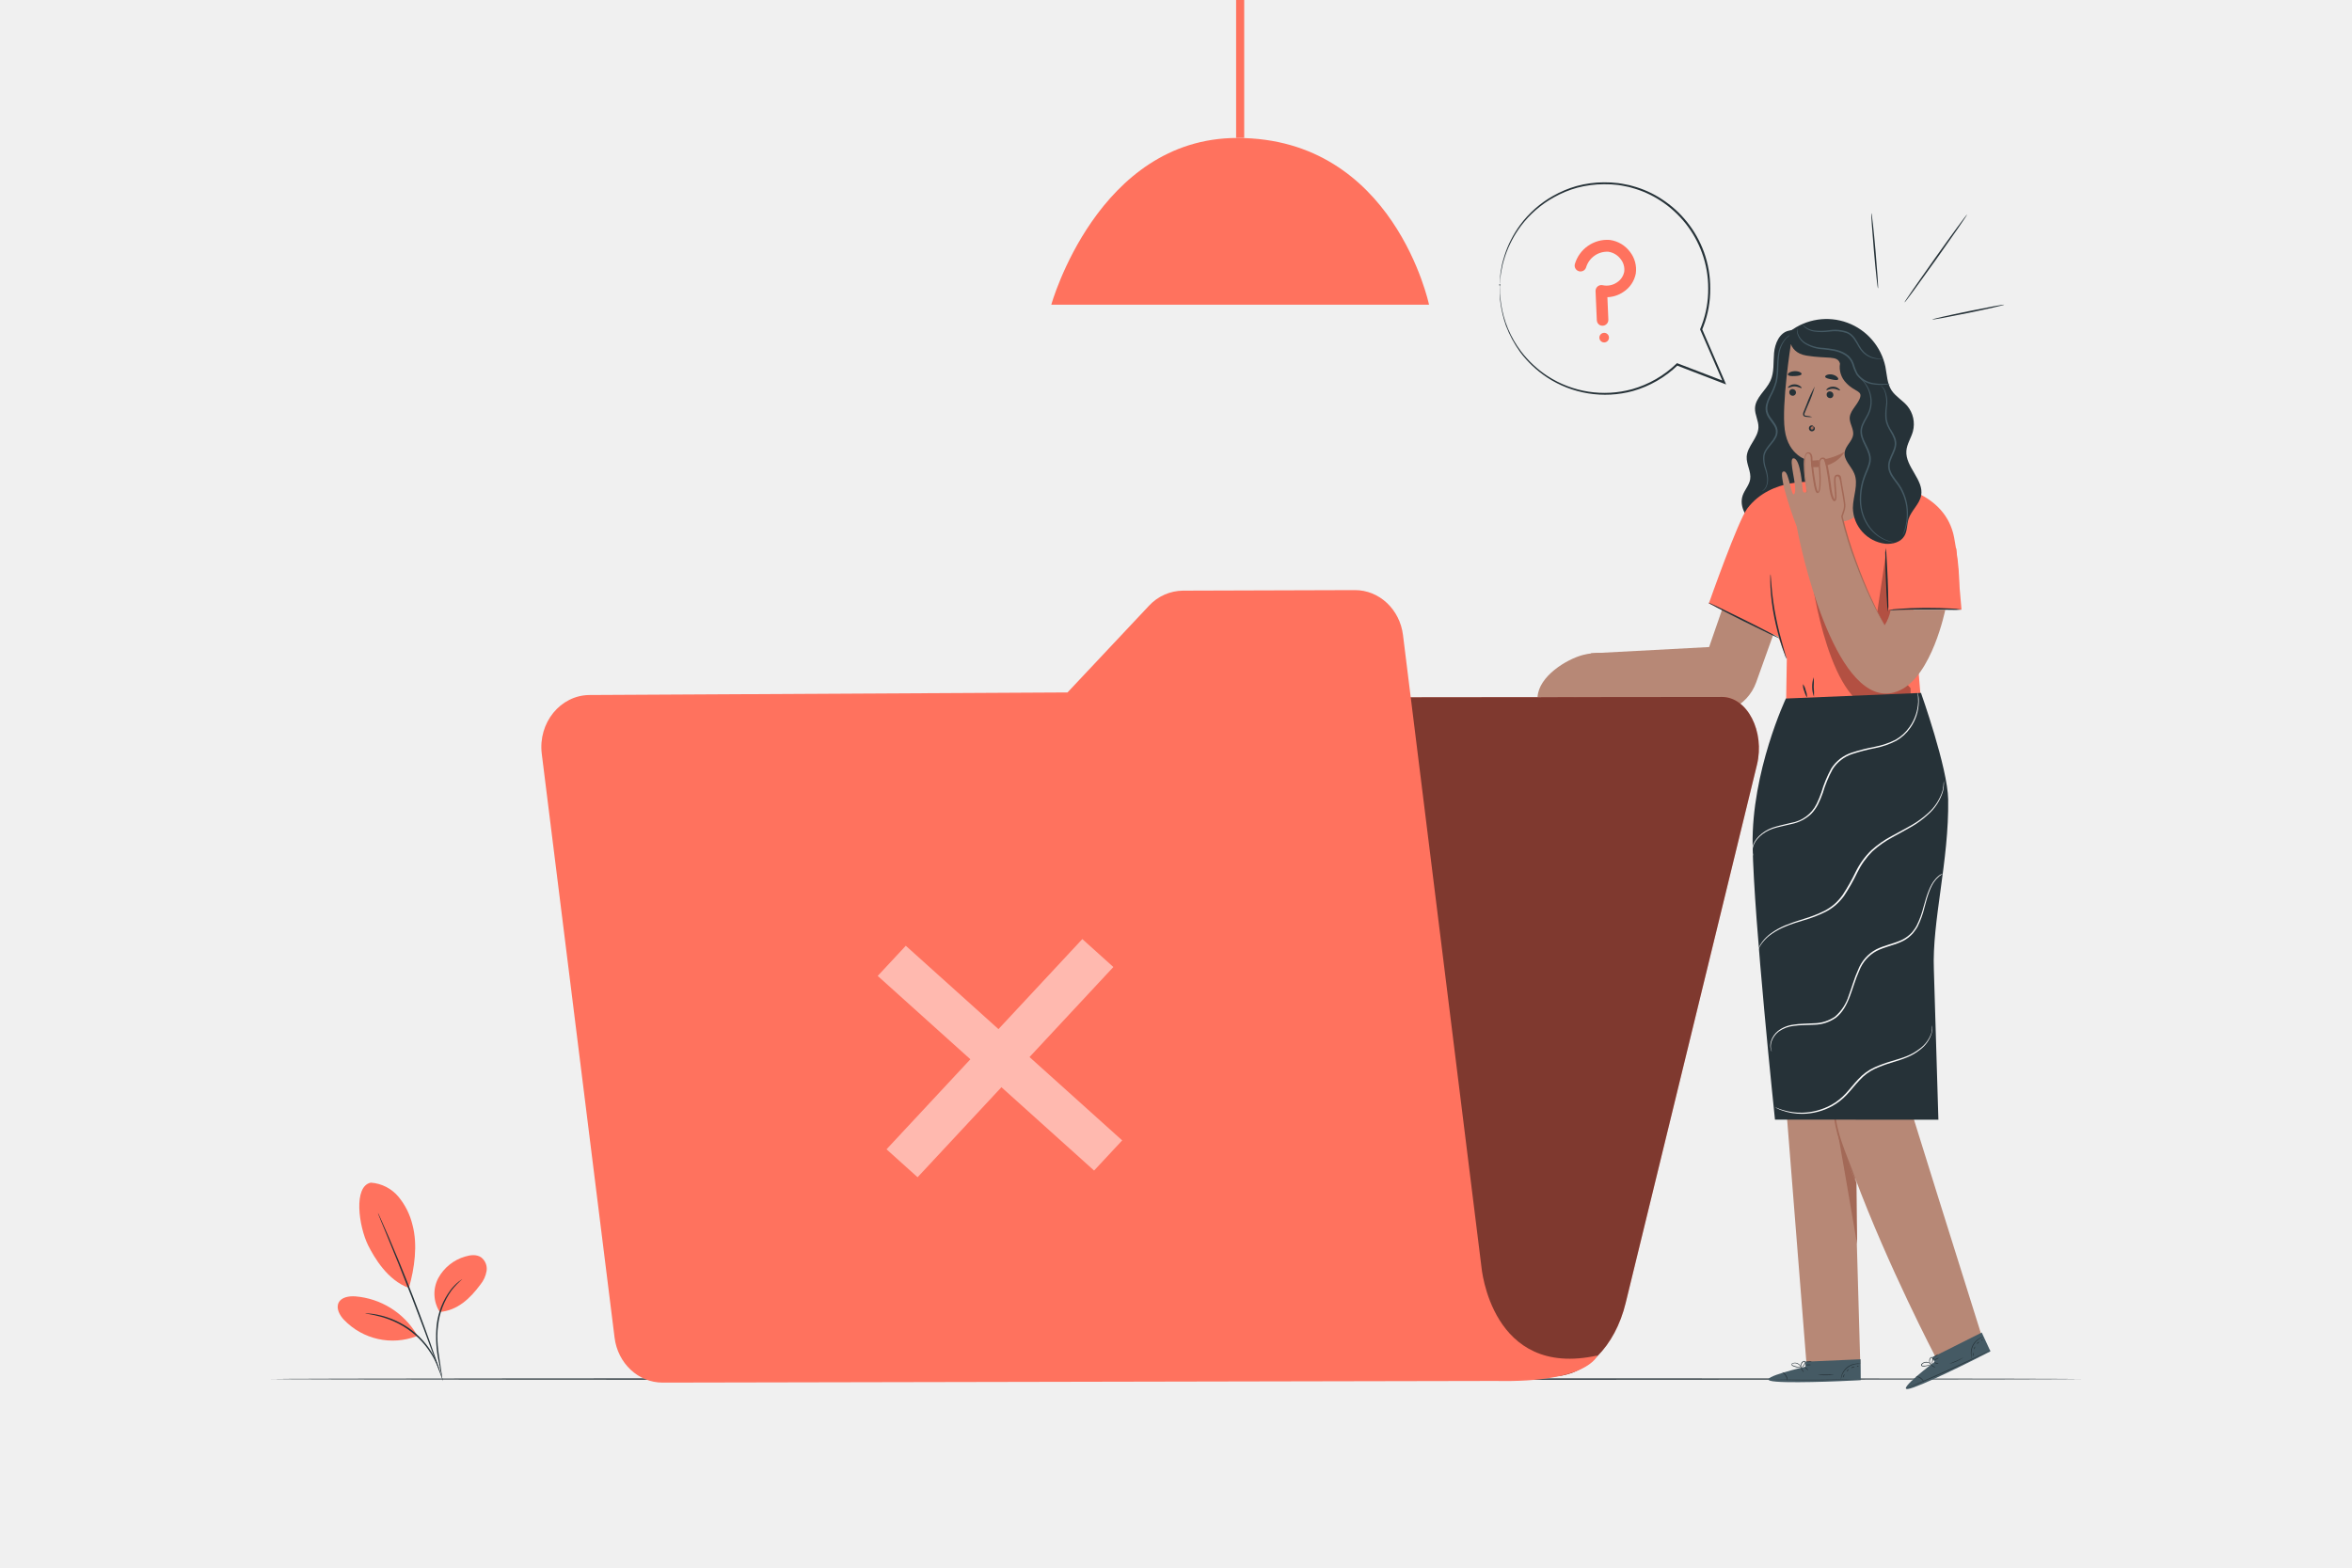
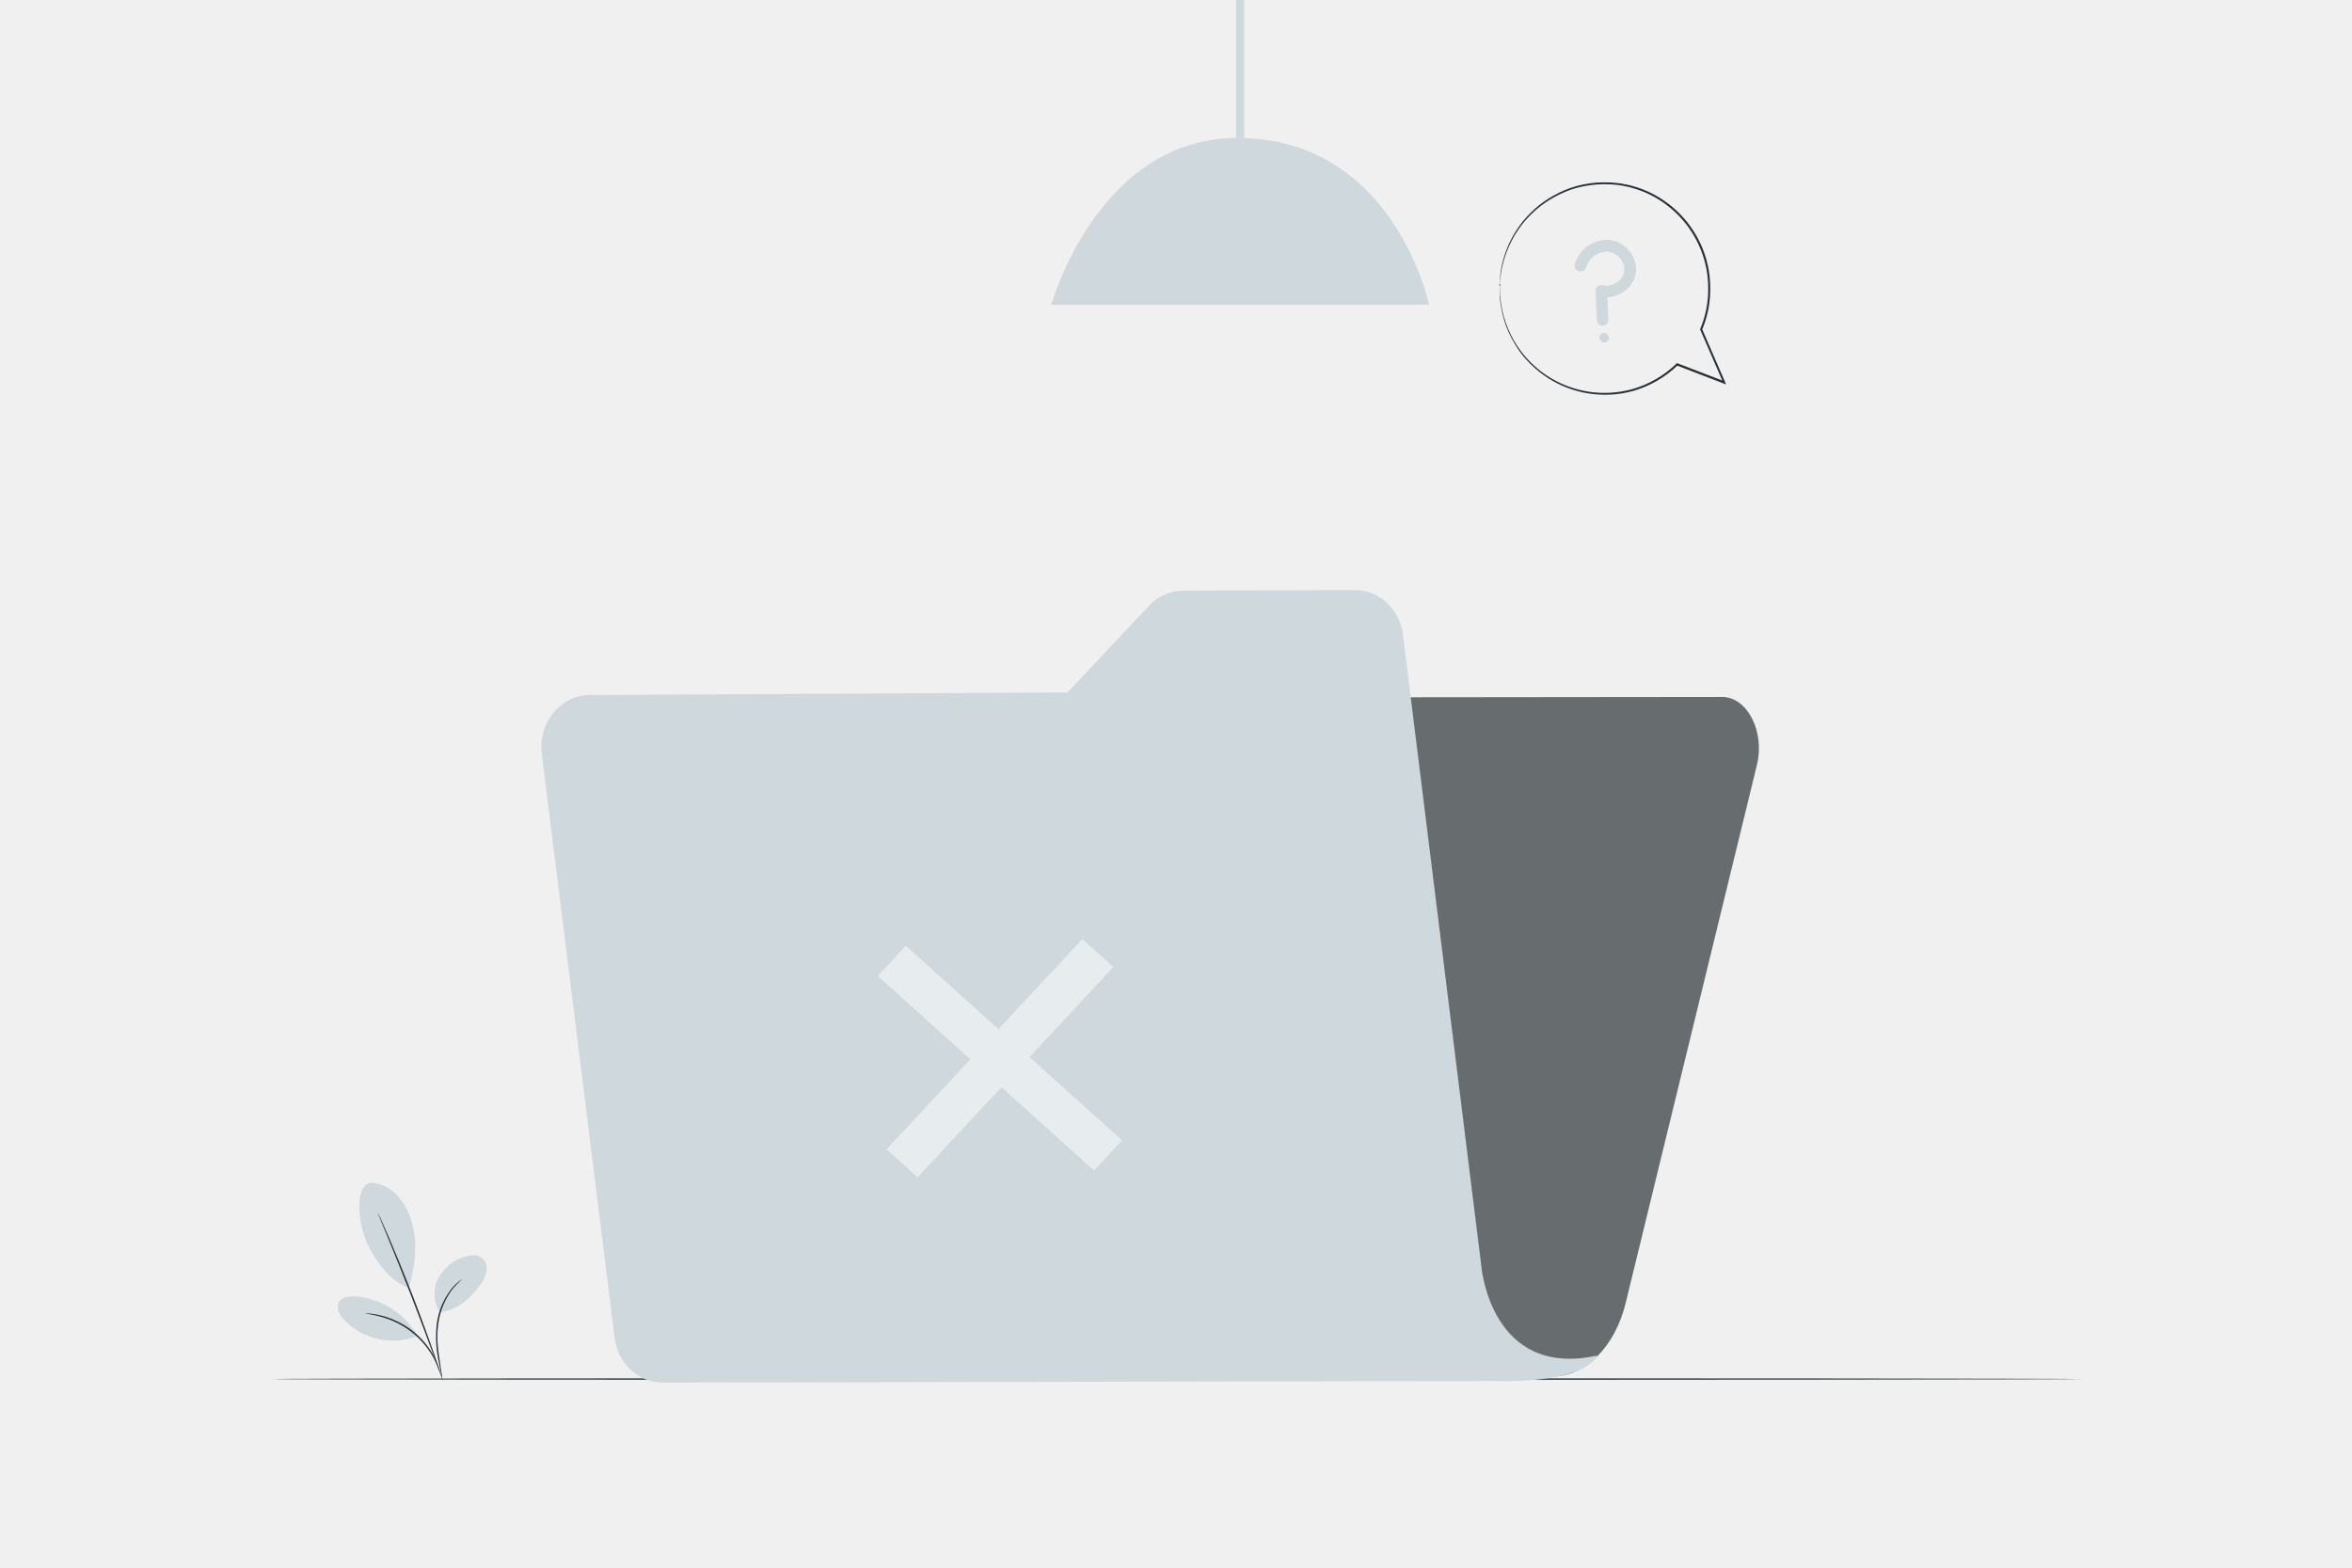
<svg xmlns="http://www.w3.org/2000/svg" viewBox="0 0 750 500">
-   <g id="freepik--Lamp--inject-431">
-     <path d="M335.23,97.19H455.69S444.57,44,394.55,44C350.06,44,335.23,97.19,335.23,97.19Z" style="fill:#FF725E" />
-     <rect x="394.17" width="2.58" height="43.98" style="fill:#FF725E" />
+   <g id="freepik--Lamp--inject-77">
+     <path d="M335.23,97.19H455.69S444.57,44,394.55,44C350.06,44,335.23,97.19,335.23,97.19Z" style="fill:#CFD8DC" />
+     <rect x="394.17" width="2.58" height="43.98" style="fill:#CFD8DC" />
  </g>
-   <g id="freepik--Floor--inject-431">
+   <g id="freepik--Floor--inject-77">
    <path d="M663.67,439.83c0,.14-129.25.26-288.66.26S86.33,440,86.33,439.83s129.23-.26,288.68-.26S663.67,439.68,663.67,439.83Z" style="fill:#263238" />
  </g>
-   <g id="freepik--Plant--inject-431">
-     <path d="M118.29,377.2a12.62,12.62,0,0,1,8.78,4.5,22.15,22.15,0,0,1,4.47,9c1.69,6.32.65,13.79-1.15,20.08-6.84-2.45-11.07-9.75-13-13.59-3-6.06-4.79-18.86.87-20" style="fill:#FF725E" />
-     <path d="M140.24,418.45a10.74,10.74,0,0,1-.5-10.78,14.26,14.26,0,0,1,8.6-6.91c1.67-.52,3.61-.73,5.06.24a4.58,4.58,0,0,1,1.77,4.31,9.27,9.27,0,0,1-2,4.42c-3.33,4.51-7.37,8.26-13,8.72" style="fill:#FF725E" />
+   <g id="freepik--Plant--inject-77">
+     <path d="M118.29,377.2a12.62,12.62,0,0,1,8.78,4.5,22.15,22.15,0,0,1,4.47,9c1.69,6.32.65,13.79-1.15,20.08-6.84-2.45-11.07-9.75-13-13.59-3-6.06-4.79-18.86.87-20" style="fill:#CFD8DC" />
+     <path d="M140.24,418.45a10.74,10.74,0,0,1-.5-10.78,14.26,14.26,0,0,1,8.6-6.91c1.67-.52,3.61-.73,5.06.24a4.58,4.58,0,0,1,1.77,4.31,9.27,9.27,0,0,1-2,4.42c-3.33,4.51-7.37,8.26-13,8.72" style="fill:#CFD8DC" />
    <path d="M141,439.58a6.5,6.5,0,0,1-.31-1.31c-.18-.94-.42-2.15-.71-3.6a37.77,37.77,0,0,1-.74-12.11,23,23,0,0,1,4.49-11.21,15.32,15.32,0,0,1,2.59-2.63,9.16,9.16,0,0,1,.82-.58,1.15,1.15,0,0,1,.3-.18,25.37,25.37,0,0,0-3.45,3.59,23.85,23.85,0,0,0-4.28,11.08c-.64,4.66.15,8.93.61,12,.24,1.53.44,2.77.55,3.63A8.23,8.23,0,0,1,141,439.58Z" style="fill:#263238" />
    <path d="M120.49,386.83a2.34,2.34,0,0,1,.28.51c.18.4.42.9.7,1.53.61,1.33,1.46,3.26,2.49,5.65,2.06,4.79,4.82,11.45,7.7,18.87s5.33,14.19,7,19.12c.86,2.46,1.53,4.46,2,5.85.21.66.37,1.19.5,1.6a2.61,2.61,0,0,1,.15.57,2.46,2.46,0,0,1-.24-.54c-.15-.4-.34-.92-.59-1.57l-2.11-5.8c-1.79-4.89-4.29-11.65-7.16-19.06s-5.59-14.09-7.57-18.91c-1-2.37-1.77-4.3-2.34-5.71-.26-.64-.47-1.15-.63-1.56A3.49,3.49,0,0,1,120.49,386.83Z" style="fill:#263238" />
-     <path d="M132.87,425.6a25.18,25.18,0,0,0-19.52-12.13c-2-.14-4.46.2-5.36,2s.3,4,1.68,5.46a21.49,21.49,0,0,0,23.27,5.2" style="fill:#FF725E" />
+     <path d="M132.87,425.6a25.18,25.18,0,0,0-19.52-12.13c-2-.14-4.46.2-5.36,2s.3,4,1.68,5.46a21.49,21.49,0,0,0,23.27,5.2" style="fill:#CFD8DC" />
    <path d="M116.43,418.89a7.15,7.15,0,0,1,1.27.05,12.09,12.09,0,0,1,1.47.17c.57.11,1.24.17,1.94.37a19.41,19.41,0,0,1,2.31.64,22.91,22.91,0,0,1,2.57,1,27.8,27.8,0,0,1,5.42,3.21,27.31,27.31,0,0,1,4.48,4.44,22.49,22.49,0,0,1,1.57,2.25,21.93,21.93,0,0,1,1.18,2.09,17.4,17.4,0,0,1,.8,1.8,11.34,11.34,0,0,1,.51,1.4,6.82,6.82,0,0,1,.33,1.23c-.11,0-.59-1.72-1.94-4.28a22,22,0,0,0-1.21-2,25.32,25.32,0,0,0-1.58-2.19,26.65,26.65,0,0,0-9.74-7.52c-.87-.38-1.7-.74-2.51-1a21.87,21.87,0,0,0-2.27-.69C118.23,419.09,116.42,419,116.43,418.89Z" style="fill:#263238" />
  </g>
-   <g id="freepik--Character--inject-431">
-     <path d="M570.36,105.48c-2.94.67-4.37,4.06-4.65,7.06s.1,6.18-1.16,8.92c-1.42,3.08-4.81,5.36-4.92,8.75-.07,2.07,1.16,4,1.1,6.09-.1,3.4-3.56,6-3.75,9.36-.13,2.45,1.5,4.79,1.11,7.21-.3,1.88-1.77,3.36-2.39,5.16-1.23,3.6,1.24,7.55,4.45,9.57a14.59,14.59,0,0,0,21.25-6.78c1.78-4.32,1.39-9.19,1-13.84q-1.8-21.76-2.68-43.58" style="fill:#263238" />
-     <path d="M561.82,156.66a3.41,3.41,0,0,0,1.35-1.59,5.79,5.79,0,0,0,.34-2.45,13.47,13.47,0,0,0-.73-3.23,9.31,9.31,0,0,1-.52-4.1c.25-1.56,1.37-2.84,2.38-4.1a8.77,8.77,0,0,0,1.35-2.05,3.31,3.31,0,0,0,.16-2.4c-.52-1.63-2.12-2.83-2.85-4.72a5,5,0,0,1-.16-2.92,11.59,11.59,0,0,1,1-2.61,22.41,22.41,0,0,0,2-4.71c.7-3.17.37-6.2.85-8.69a9.62,9.62,0,0,1,2.53-5.32,5.81,5.81,0,0,1,1.32-1,2.07,2.07,0,0,1,.53-.19,7.69,7.69,0,0,0-1.71,1.28,9.78,9.78,0,0,0-2.31,5.25,32.58,32.58,0,0,0-.28,4,24.63,24.63,0,0,1-.46,4.69,22.46,22.46,0,0,1-2,4.82c-.75,1.57-1.44,3.41-.78,5.13s2.25,2.91,2.86,4.75a3.88,3.88,0,0,1-.19,2.75A9.46,9.46,0,0,1,565,141.5c-1,1.26-2.09,2.46-2.33,3.86a9,9,0,0,0,.46,3.93,13.62,13.62,0,0,1,.66,3.32,5.61,5.61,0,0,1-.45,2.54,3.06,3.06,0,0,1-1,1.26A1.58,1.58,0,0,1,561.82,156.66Z" style="fill:#455a64" />
-     <path d="M554,180.37l-9,26-37.64,2-6.28,14,39.3,4A14.85,14.85,0,0,0,560,217.64l10.49-29.28Z" style="fill:#b78876" />
-     <path d="M631.81,425.7s-27.58-87.62-28.17-90.46c-.53-2.58,10-65.63,11.34-82l-37.27,1.39V255l-15.84.88L576.05,435H593.2l-1.7-59.45c10.58,28.39,25.74,57.33,25.74,57.33Z" style="fill:#b78876" />
-     <path d="M592.2,396.88c0-.54-.21-19.92-.21-19.92-.21,1.16-6.57-16.82-6.42-17.91C585.65,358.48,592.2,396.88,592.2,396.88Z" style="fill:#a36957" />
-     <path d="M584.85,350.53a3.88,3.88,0,0,0-.11,1.09,27.15,27.15,0,0,0,0,3c0,.63.09,1.31.17,2.05s.19,1.52.36,2.33a41.36,41.36,0,0,0,1.41,5.22c1.24,3.63,2.62,6.8,3.59,9.1.46,1,.86,1.95,1.2,2.71a4.32,4.32,0,0,0,.5,1,3.79,3.79,0,0,0-.3-1c-.23-.66-.58-1.61-1-2.78-.88-2.34-2.2-5.54-3.43-9.13a43.34,43.34,0,0,1-1.43-5.14c-.18-.8-.3-1.57-.41-2.29s-.19-1.4-.24-2c-.12-1.24-.17-2.24-.2-2.94A4.52,4.52,0,0,0,584.85,350.53Z" style="fill:#a36957" />
-     <path d="M575.73,435.91V434.3l17.57-.77.05,6.65-1.08.07c-4.83.28-24.55,1.1-27.77.13C560.89,439.3,575.73,435.91,575.73,435.91Z" style="fill:#455a64" />
-     <path d="M593.58,439.78a2.29,2.29,0,0,1-.3,0l-.86.06-3.18.14c-2.68.11-6.39.21-10.48.23s-7.81-.05-10.5-.13l-3.17-.13-.87,0-.3,0a1.85,1.85,0,0,1,.3,0h.87l3.18.06c2.68,0,6.39.08,10.48.06s7.81-.09,10.49-.16l3.18-.08h1.16Z" style="fill:#263238" />
-     <path d="M570,440.34a7.67,7.67,0,0,0-.6-1.51,7.21,7.21,0,0,0-1.09-1.21,2.32,2.32,0,0,1,1.27,1.1A2.39,2.39,0,0,1,570,440.34Z" style="fill:#263238" />
-     <path d="M575.18,437.71s-.29-.27-.55-.67-.42-.75-.37-.78.29.26.55.66S575.23,437.68,575.18,437.71Z" style="fill:#263238" />
-     <path d="M576.6,437c0,.05-.32-.14-.62-.41s-.52-.52-.48-.56.32.14.62.41S576.64,436.91,576.6,437Z" style="fill:#263238" />
-     <path d="M577.49,435.3a2.11,2.11,0,0,1-.92.12,2,2,0,0,1-.91-.09,2.08,2.08,0,0,1,.91-.12A2,2,0,0,1,577.49,435.3Z" style="fill:#263238" />
-     <path d="M577.79,434.14a1.86,1.86,0,0,1-1,.3,1.89,1.89,0,0,1-1-.14,5.77,5.77,0,0,1,1-.08A5.19,5.19,0,0,1,577.79,434.14Z" style="fill:#263238" />
-     <path d="M574.59,436.18a3.07,3.07,0,0,1-1.13,0,6.46,6.46,0,0,1-1.19-.26,3.23,3.23,0,0,1-.69-.28.63.63,0,0,1-.28-.35.44.44,0,0,1,.17-.45,2.08,2.08,0,0,1,2.92,1.35.76.76,0,0,1,0,.3,3.22,3.22,0,0,0-.52-1,2.06,2.06,0,0,0-1-.62,1.78,1.78,0,0,0-1.34.1c-.17.13-.1.34.09.46a3.61,3.61,0,0,0,.64.27,8.41,8.41,0,0,0,1.15.29C574.16,436.15,574.59,436.15,574.59,436.18Z" style="fill:#263238" />
-     <path d="M574.3,436.24a1.06,1.06,0,0,1-.14-.78,1.86,1.86,0,0,1,.31-.82,1.14,1.14,0,0,1,.93-.58.46.46,0,0,1,.35.52,1.19,1.19,0,0,1-.19.5,4.13,4.13,0,0,1-.53.69,1.64,1.64,0,0,1-.64.45s.22-.2.53-.56a3.88,3.88,0,0,0,.47-.67c.15-.24.26-.67,0-.72s-.56.26-.73.48a1.83,1.83,0,0,0-.32.73A3.52,3.52,0,0,0,574.3,436.24Z" style="fill:#263238" />
-     <path d="M593.21,435s-.5,0-1.29.05a5.54,5.54,0,0,0-4.57,3.67c-.26.75-.28,1.26-.32,1.25s0-.13,0-.35a4.48,4.48,0,0,1,.18-.95,5.47,5.47,0,0,1,1.76-2.61,5.39,5.39,0,0,1,2.93-1.15,4.19,4.19,0,0,1,1,0A1.26,1.26,0,0,1,593.21,435Z" style="fill:#263238" />
-     <path d="M584.8,438.38a9.81,9.81,0,0,1-2.56.25,9.43,9.43,0,0,1-2.55-.22c0-.06,1.14,0,2.55,0S584.79,438.32,584.8,438.38Z" style="fill:#263238" />
-     <path d="M588.22,438.35s-.09.24-.21.5-.18.5-.24.49-.09-.27.05-.58S588.18,438.3,588.22,438.35Z" style="fill:#263238" />
-     <path d="M589.51,436.74s-.07.22-.25.4-.36.3-.41.26.07-.22.25-.41S589.46,436.69,589.51,436.74Z" style="fill:#263238" />
-     <path d="M591.35,436c0,.06-.24.06-.5.15s-.44.23-.49.19.1-.28.42-.39S591.37,435.94,591.35,436Z" style="fill:#263238" />
-     <path d="M592.66,435.64c0,.06-.07.15-.22.2s-.28.06-.3,0,.08-.15.22-.2S592.64,435.59,592.66,435.64Z" style="fill:#263238" />
-     <path d="M616.89,434.36l-.66-1.47L631.94,425l2.77,6-1,.51c-4.29,2.23-21.94,11.05-25.28,11.49C604.74,443.53,616.89,434.36,616.89,434.36Z" style="fill:#455a64" />
-     <path d="M634.77,430.57l-.26.16-.77.4-2.84,1.44c-2.4,1.19-5.74,2.8-9.47,4.5s-7.15,3.15-9.63,4.18l-2.95,1.19-.8.31a1.14,1.14,0,0,1-.29.09l.27-.13.79-.35,2.92-1.25c2.47-1.06,5.87-2.54,9.6-4.24s7.08-3.28,9.5-4.44l2.86-1.37.79-.37Z" style="fill:#263238" />
-     <path d="M613.52,440.74a7.38,7.38,0,0,0-1.17-1.14,6.94,6.94,0,0,0-1.49-.66,2.81,2.81,0,0,1,2.66,1.8Z" style="fill:#263238" />
-     <path d="M617.13,436.22s-.38-.12-.78-.38-.69-.51-.66-.56.38.12.78.38S617.16,436.17,617.13,436.22Z" style="fill:#263238" />
-     <path d="M618.11,435c0,.05-.34,0-.73-.12s-.68-.27-.67-.33a1.49,1.49,0,0,1,.74.12C617.83,434.76,618.13,434.9,618.11,435Z" style="fill:#263238" />
-     <path d="M618.25,433.08c0,.06-.33.27-.79.49a2.11,2.11,0,0,1-.87.29c0-.06.33-.27.78-.49A2.18,2.18,0,0,1,618.25,433.08Z" style="fill:#263238" />
-     <path d="M618.05,431.9s-.29.4-.81.69a1.74,1.74,0,0,1-1,.3,5.28,5.28,0,0,1,.91-.49C617.64,432.13,618,431.85,618.05,431.9Z" style="fill:#263238" />
-     <path d="M616,435.08a3.24,3.24,0,0,1-1,.46,7.85,7.85,0,0,1-1.2.25,3,3,0,0,1-.74,0,.59.59,0,0,1-.4-.2.44.44,0,0,1,0-.48,2.06,2.06,0,0,1,2.57-.5,2,2,0,0,1,.64.53c.12.16.17.26.16.27a3,3,0,0,0-.87-.67,2,2,0,0,0-1.13-.17,1.75,1.75,0,0,0-1.18.64c-.11.19,0,.35.27.38a4,4,0,0,0,.69,0,7.9,7.9,0,0,0,1.18-.21C615.56,435.22,616,435.05,616,435.08Z" style="fill:#263238" />
-     <path d="M615.72,435.25a1.11,1.11,0,0,1-.44-.66,1.88,1.88,0,0,1-.06-.87,1.13,1.13,0,0,1,.62-.91c.25-.08.83.43.87.62s-.29.09-.31.25a3.48,3.48,0,0,1-.2.83,1.56,1.56,0,0,1-.4.68s.12-.27.26-.72a5.12,5.12,0,0,0,.15-.81c0-.28,0-.71-.32-.64s-.41.46-.48.74a1.73,1.73,0,0,0,0,.79A4.36,4.36,0,0,0,615.72,435.25Z" style="fill:#263238" />
-     <path d="M632.47,426.36s-.48.17-1.16.58a5.58,5.58,0,0,0-2.09,2.22,5.63,5.63,0,0,0-.57,3c.06.8.25,1.26.21,1.28a1.27,1.27,0,0,1-.15-.32,5.18,5.18,0,0,1-.21-.94,5.29,5.29,0,0,1,2.73-5.36,4.75,4.75,0,0,1,.89-.38A1.23,1.23,0,0,1,632.47,426.36Z" style="fill:#263238" />
-     <path d="M626.18,432.9a14.28,14.28,0,0,1-4.65,2.12c0-.06,1.05-.46,2.33-1S626.15,432.85,626.18,432.9Z" style="fill:#263238" />
-     <path d="M629.29,431.47c.05,0,0,.25,0,.54s0,.53,0,.55-.2-.22-.2-.55S629.24,431.44,629.29,431.47Z" style="fill:#263238" />
-     <path d="M629.8,429.47c.05,0,0,.23-.06.47s-.21.42-.26.4,0-.23.06-.47S629.74,429.45,629.8,429.47Z" style="fill:#263238" />
-     <path d="M631.18,428c0,.06-.2.15-.4.34s-.31.39-.36.37,0-.3.22-.53S631.17,428,631.18,428Z" style="fill:#263238" />
-     <path d="M632.23,427.18s0,.16-.12.27-.23.17-.27.13,0-.16.12-.27S632.19,427.14,632.23,427.18Z" style="fill:#263238" />
-     <path d="M612.56,223.64l-2.92-35.7,15,.27s.69-5.27-1.52-16.81c-1.36-7.08-6.07-11.42-11.36-14v-.1l-.46-.12a42.83,42.83,0,0,0-13.76-3.59l-18.45.21S565,152,557.23,162.09c-3,3.87-12.31,30.36-12.31,30.36l22.15,10.66L565,188.42s.42,10.65,1.78,14c.75,1.88,3,7.72,3,7.72l-.29,17.62Z" style="fill:#FF725E" />
-     <polygon points="602.39 182.76 599.65 194.42 625.48 194.42 623.78 174.86 602.39 182.76" style="fill:#FF725E" />
-     <path d="M625.48,194.42a20.7,20.7,0,0,0-3.42-.34c-2.12-.12-5-.23-8.28-.21s-6.17.16-8.29.32a19.6,19.6,0,0,0-3.41.42,21.66,21.66,0,0,0,3.44,0c2.11-.07,5-.15,8.26-.16s6.15,0,8.27.05A21.65,21.65,0,0,0,625.48,194.42Z" style="fill:#263238" />
-     <path d="M601.27,174.77a15.57,15.57,0,0,0-.08,3c0,1.83.08,4.35.19,7.14s.24,5.32.36,7.14a14.9,14.9,0,0,0,.32,3,15.64,15.64,0,0,0,.08-3c0-1.83-.08-4.36-.19-7.15s-.24-5.31-.36-7.14A14.71,14.71,0,0,0,601.27,174.77Z" style="fill:#263238" />
-     <g style="opacity:0.3">
-       <path d="M577.77,184.87s5.74,42.57,21.88,41.44c0,0,7.27-.08,9.6-4.91v-1.9Z" />
-     </g>
-     <g style="opacity:0.3">
-       <polygon points="601.27 177.28 598.18 198.15 600.18 201.81 603.48 194.65 602.08 194.61 601.27 177.28" />
-     </g>
-     <path d="M569.69,210.16a4,4,0,0,1-.44-1c-.25-.65-.58-1.6-1-2.79a86.11,86.11,0,0,1-2.47-9.45,67,67,0,0,1-1.22-9.69c-.06-1.25-.08-2.26-.06-3a4,4,0,0,1,.07-1.08c.08,0,.14,1.54.35,4a89,89,0,0,0,1.37,9.61c.74,3.72,1.63,7.05,2.31,9.44.32,1.11.59,2.06.81,2.84A4.89,4.89,0,0,1,569.69,210.16Z" style="fill:#263238" />
-     <path d="M576.21,222.39c-.14,0-.54-.87-.89-2a4.8,4.8,0,0,1-.39-2.2,5.22,5.22,0,0,1,.89,2.05A5,5,0,0,1,576.21,222.39Z" style="fill:#263238" />
-     <path d="M578.44,222.23a9.2,9.2,0,0,1-.09-6.24,20.81,20.81,0,0,1,0,3.12A20.56,20.56,0,0,1,578.44,222.23Z" style="fill:#263238" />
-     <path d="M567.52,203.6c-.07.12-5.22-2.32-11.51-5.46s-11.34-5.8-11.28-5.93,5.22,2.32,11.51,5.46S567.58,203.47,567.52,203.6Z" style="fill:#263238" />
-     <path d="M576.6,157.25c.11-5.06.14-10.38.14-10.38s-6.49-1.25-7.62-9.79c-1.08-8.14,1.94-27.25,1.94-27.25h0c9.48-3.58,19.33-.33,25.82,7.35h0l-1.61,41.07c-.19,4.77-4.44,8.41-9.54,8.17h0C580.57,166.17,576.49,162.07,576.6,157.25Z" style="fill:#b78876" />
-     <path d="M570.56,125.1a1.1,1.1,0,0,0,1,1.13,1.05,1.05,0,0,0,1.15-1,1.09,1.09,0,0,0-1-1.12A1,1,0,0,0,570.56,125.1Z" style="fill:#263238" />
-     <path d="M570.16,123.67c.13.14,1-.45,2.15-.41s2,.64,2.14.5-.06-.32-.43-.61a3,3,0,0,0-1.72-.57,2.81,2.81,0,0,0-1.71.5C570.22,123.35,570.09,123.6,570.16,123.67Z" style="fill:#263238" />
-     <path d="M582.47,125.84a1.09,1.09,0,0,0,1,1.13,1,1,0,0,0,1.15-1,1.08,1.08,0,0,0-1-1.12A1,1,0,0,0,582.47,125.84Z" style="fill:#263238" />
-     <path d="M582.39,124.41c.13.15,1-.44,2.15-.41s2,.64,2.15.5-.07-.32-.44-.6a2.87,2.87,0,0,0-1.71-.58,2.91,2.91,0,0,0-1.72.5C582.46,124.09,582.33,124.34,582.39,124.41Z" style="fill:#263238" />
-     <path d="M577.91,133a7.56,7.56,0,0,0-1.9-.39c-.3,0-.58-.11-.62-.31a1.46,1.46,0,0,1,.22-.89l.94-2.25a39.1,39.1,0,0,0,2.15-5.92,39.62,39.62,0,0,0-2.62,5.73c-.31.79-.62,1.55-.91,2.27a1.75,1.75,0,0,0-.18,1.17.75.75,0,0,0,.48.46,2.05,2.05,0,0,0,.51.08A7.63,7.63,0,0,0,577.91,133Z" style="fill:#263238" />
-     <path d="M576.74,146.87a21.66,21.66,0,0,0,11.46-2.75s-2.91,5.77-11.4,4.76Z" style="fill:#a36957" />
-     <path d="M586.15,121c-.24.37-1.14.21-2.14,0s-1.88-.38-2-.81.93-1,2.27-.73S586.39,120.68,586.15,121Z" style="fill:#263238" />
-     <path d="M574.48,119.3c-.09.43-1.05.59-2.15.64s-2.07,0-2.2-.44.8-1.06,2.13-1.12S574.57,118.89,574.48,119.3Z" style="fill:#263238" />
-     <path d="M577.93,135.81a.58.58,0,0,0-.65.3.67.67,0,1,0,1.17,0,.67.67,0,0,0-.77-.33" style="fill:#a36957" />
-     <path d="M578.2,135.93c0-.05-.19-.34-.7-.23a.9.9,0,0,0-.64.63,1,1,0,0,0,.35,1.06,1,1,0,0,0,1.13,0,.84.84,0,0,0,.36-.83c-.1-.53-.49-.61-.51-.54s.14.25.11.56a.47.47,0,0,1-.24.37.51.51,0,0,1-.51,0,.53.53,0,0,1-.18-.49.49.49,0,0,1,.27-.37C577.92,135.92,578.17,136,578.2,135.93Z" style="fill:#263238" />
-     <path d="M593,127.21c-1,2.34-3.48,4.15-3.14,6.68.22,1.63,1.27,3.15,1.07,4.79-.26,2-2.39,3.48-2.7,5.53-.37,2.51,2.08,4.46,3.05,6.8,1.43,3.42-.39,7.26-.44,11a11.74,11.74,0,0,0,10.4,11.42c2.28.19,4.85-.5,6-2.46,1-1.62.78-3.68,1.36-5.47.88-2.68,3.43-4.64,4-7.4,1-5-5.1-9.2-4.7-14.32.17-2.19,1.52-4.09,2.09-6.21a9.12,9.12,0,0,0-1.78-8.09c-1.51-1.79-3.69-3-5-4.92-1.45-2.21-1.5-5-2-7.61a19.18,19.18,0,0,0-30.46-11.23s-1.45,6.59,5.32,7.7,9.9-.17,10.66,2.54a7.16,7.16,0,0,0,2,6.19C591.49,125.13,594.12,124.49,593,127.21Z" style="fill:#263238" />
-     <path d="M603.75,172.92a2.39,2.39,0,0,1-.62-.06,9.78,9.78,0,0,1-1.72-.47,12.21,12.21,0,0,1-5.24-3.87,13.86,13.86,0,0,1-2.22-4,15.85,15.85,0,0,1-.91-5.13,21.19,21.19,0,0,1,.72-5.71,24.45,24.45,0,0,1,1-2.89,29.55,29.55,0,0,0,1.09-2.87,5.34,5.34,0,0,0,0-2.94,16.3,16.3,0,0,0-1.13-2.74,18,18,0,0,1-1.17-2.71,5.85,5.85,0,0,1-.21-2.87c.4-1.88,1.54-3.28,2.22-4.71a8.91,8.91,0,0,0,.9-4.26,10.05,10.05,0,0,0-2.23-5.9,17.59,17.59,0,0,0-1.69-1.65,6.84,6.84,0,0,1,1.85,1.52,10,10,0,0,1,2.44,6,9.24,9.24,0,0,1-.88,4.46c-.69,1.48-1.8,2.89-2.14,4.61s.47,3.53,1.36,5.27a15.58,15.58,0,0,1,1.18,2.83,5.89,5.89,0,0,1,0,3.2A31.35,31.35,0,0,1,595.2,151a23.52,23.52,0,0,0-1,2.83,20.61,20.61,0,0,0-.73,5.57,14.46,14.46,0,0,0,2.94,8.88,12.28,12.28,0,0,0,5,3.91C602.9,172.77,603.76,172.86,603.75,172.92Z" style="fill:#455a64" />
-     <path d="M602.75,122.46a7.07,7.07,0,0,1-1.49.22,15.51,15.51,0,0,1-4.12-.11,7.85,7.85,0,0,1-5.2-3.15,17,17,0,0,1-1.36-3.36,5.58,5.58,0,0,0-2.28-2.81c-2.19-1.39-4.76-1.56-7-1.83a12.21,12.21,0,0,1-5.83-1.82,5.77,5.77,0,0,1-2.39-3.33,3.35,3.35,0,0,1-.07-1.13c0-.26.06-.39.08-.39a7.08,7.08,0,0,0,.19,1.47,5.72,5.72,0,0,0,2.4,3.08,12.09,12.09,0,0,0,5.67,1.64c2.24.26,4.9.39,7.24,1.87a6.08,6.08,0,0,1,2.48,3.07,16.73,16.73,0,0,0,1.29,3.28,7.55,7.55,0,0,0,4.86,3,17.26,17.26,0,0,0,4,.27A10.11,10.11,0,0,1,602.75,122.46Z" style="fill:#455a64" />
-     <path d="M600.27,114.32a3.33,3.33,0,0,1-1.17.17,7.13,7.13,0,0,1-5-2,9.18,9.18,0,0,1-1.55-2.07c-.9-1.52-1.77-3.39-3.64-4.17a12,12,0,0,0-5.6-.49,17.18,17.18,0,0,1-4.78,0,6,6,0,0,1-3-1.32,3.32,3.32,0,0,1-.58-.66q-.18-.26-.15-.27s.28.32.86.77a6.3,6.3,0,0,0,2.89,1.12,18.14,18.14,0,0,0,4.68-.08,12,12,0,0,1,5.85.5,5.75,5.75,0,0,1,2.39,2,25.76,25.76,0,0,1,1.45,2.42,9.52,9.52,0,0,0,1.45,2,7,7,0,0,0,1.71,1.27,7.42,7.42,0,0,0,3,.83C599.85,114.33,600.26,114.27,600.27,114.32Z" style="fill:#455a64" />
-     <path d="M606.73,170.76c-.05,0,.27-.66.64-1.9a17.2,17.2,0,0,0,.66-5.36,16.32,16.32,0,0,0-2.13-7.63c-.73-1.31-1.84-2.48-2.75-3.92a7,7,0,0,1-1-2.41,5.39,5.39,0,0,1,.22-2.7c.56-1.73,1.56-3.18,1.78-4.77s-.54-3-1.3-4.33a21.3,21.3,0,0,1-1.07-2,7.32,7.32,0,0,1-.57-2.09,18.12,18.12,0,0,1,.12-3.81,10.11,10.11,0,0,0-.48-5.32,4.84,4.84,0,0,0-1.18-1.56s.05,0,.12.06a1.22,1.22,0,0,1,.32.23,3.57,3.57,0,0,1,.93,1.19,9.88,9.88,0,0,1,.65,5.43,19.17,19.17,0,0,0-.05,3.73,9.6,9.6,0,0,0,1.62,3.88,13.3,13.3,0,0,1,1.09,2.13,5,5,0,0,1,.3,2.52c-.24,1.75-1.27,3.23-1.79,4.86a5,5,0,0,0-.21,2.45,6.66,6.66,0,0,0,.94,2.23c.85,1.39,2,2.58,2.73,3.95a16.5,16.5,0,0,1,2.08,7.87,16.18,16.18,0,0,1-.84,5.43,10.43,10.43,0,0,1-.58,1.38A1.84,1.84,0,0,1,606.73,170.76Z" style="fill:#455a64" />
-     <path d="M566,357.09s-6.74-63.84-7.13-87.43,10.61-46.87,10.61-46.87L612.56,221s8.52,23.93,8.67,34c.3,19.54-5.19,38.83-4.56,54.33l1.44,47.8" style="fill:#263238" />
-     <path d="M619.56,278.6a6.88,6.88,0,0,1-.71.54l-.39.27-.42.41a6.92,6.92,0,0,0-1,1.07c-1.39,1.7-2.4,4.75-3.37,8.54a28.7,28.7,0,0,1-2.18,6.08,10.64,10.64,0,0,1-1,1.51c-.18.24-.35.5-.56.73l-.66.66a10.71,10.71,0,0,1-3.24,2.08c-2.41,1.06-5.14,1.56-7.62,2.81a12,12,0,0,0-5.53,6.3c-1.22,2.71-2,5.55-3,8.21s-2.35,5.2-4.5,6.82a12.36,12.36,0,0,1-7,2.21c-2.32.14-4.47.07-6.4.36a10.11,10.11,0,0,0-4.82,1.82,6.76,6.76,0,0,0-2.24,3.16,4.8,4.8,0,0,0-.17,2.45c.12.56.27.83.24.84a2.52,2.52,0,0,1-.34-.82,4.59,4.59,0,0,1,.08-2.53,6.8,6.8,0,0,1,2.25-3.33,10.25,10.25,0,0,1,5-2c2-.32,4.13-.28,6.42-.43a12,12,0,0,0,6.79-2.16,14.52,14.52,0,0,0,4.31-6.62c1-2.63,1.73-5.48,3-8.24a12.5,12.5,0,0,1,5.78-6.55c2.58-1.28,5.31-1.77,7.66-2.79a10.49,10.49,0,0,0,3.12-2l.63-.63c.2-.22.37-.47.55-.7a9.65,9.65,0,0,0,.93-1.45,28.68,28.68,0,0,0,2.21-6c1-3.78,2.09-6.87,3.56-8.58a6.51,6.51,0,0,1,1-1.06c.16-.14.3-.28.44-.39l.41-.26A6.93,6.93,0,0,1,619.56,278.6Z" style="fill:#fafafa" />
-     <path d="M619.82,249.06a4.67,4.67,0,0,1,.06.85,10.48,10.48,0,0,1-.3,2.45,15.75,15.75,0,0,1-4.87,7.52,28.93,28.93,0,0,1-5,3.69c-1.93,1.14-4.06,2.23-6.25,3.47a32.29,32.29,0,0,0-6.38,4.49,24.64,24.64,0,0,0-4.84,6.79,62.1,62.1,0,0,1-4.19,7.39,17.66,17.66,0,0,1-2.74,3A16.54,16.54,0,0,1,582,290.9a39.9,39.9,0,0,1-6.69,2.57c-2.14.66-4.14,1.25-5.88,2a22.51,22.51,0,0,0-4.48,2.4,13.87,13.87,0,0,0-2.81,2.59,12.85,12.85,0,0,0-1.69,2.8,5.28,5.28,0,0,1,.28-.81,10,10,0,0,1,1.25-2.12,13.47,13.47,0,0,1,2.8-2.7,22.83,22.83,0,0,1,4.51-2.5,60,60,0,0,1,5.89-2.05,41.38,41.38,0,0,0,6.6-2.58,17.05,17.05,0,0,0,3.15-2.12,17.74,17.74,0,0,0,2.64-2.94,64.33,64.33,0,0,0,4.15-7.34,24.83,24.83,0,0,1,5-6.92,32.23,32.23,0,0,1,6.5-4.54c2.2-1.23,4.33-2.3,6.26-3.43a28.87,28.87,0,0,0,5-3.58,15.86,15.86,0,0,0,4.92-7.31A15.29,15.29,0,0,0,619.82,249.06Z" style="fill:#fafafa" />
-     <path d="M559.09,273a.75.75,0,0,1-.09-.2,5.22,5.22,0,0,1-.19-.59,4.78,4.78,0,0,1,.1-2.4c.56-2,2.77-4.57,6.33-5.84,1.78-.61,3.79-1,5.89-1.52a11.09,11.09,0,0,0,8.15-6.07,32.14,32.14,0,0,0,1.49-3.59,39.13,39.13,0,0,1,3.17-7.67,12.22,12.22,0,0,1,6.52-5.07,59.22,59.22,0,0,1,7.49-1.9,24.83,24.83,0,0,0,6.51-2.22,13.7,13.7,0,0,0,4.4-4,14.88,14.88,0,0,0,2.8-8.1,23,23,0,0,0-.21-3.2,10.41,10.41,0,0,1,.41,3.2,14.73,14.73,0,0,1-2.7,8.31,13.84,13.84,0,0,1-4.49,4.13,24.93,24.93,0,0,1-6.61,2.31,59.58,59.58,0,0,0-7.42,1.91,11.74,11.74,0,0,0-6.26,4.87,39.19,39.19,0,0,0-3.13,7.56,31.15,31.15,0,0,1-1.53,3.65,13.21,13.21,0,0,1-2.24,3.1,13,13,0,0,1-6.25,3.15c-2.12.54-4.12.88-5.87,1.46-3.47,1.18-5.67,3.61-6.26,5.55a5.07,5.07,0,0,0-.19,2.32A5,5,0,0,1,559.09,273Z" style="fill:#fafafa" />
-     <path d="M616.12,327a3.82,3.82,0,0,1,.07.63,6.64,6.64,0,0,1-.19,1.8,10.21,10.21,0,0,1-3.78,5.4,16.67,16.67,0,0,1-4,2.36c-1.53.65-3.22,1.17-5,1.72a41.32,41.32,0,0,0-5.41,2A15.45,15.45,0,0,0,593,344.5c-1.46,1.52-2.72,3.19-4.12,4.67a18.77,18.77,0,0,1-4.61,3.6,20.31,20.31,0,0,1-9.51,2.48,18.94,18.94,0,0,1-6.54-1.09,12.48,12.48,0,0,1-1.66-.71,2.63,2.63,0,0,1-.55-.31,4.25,4.25,0,0,1,.59.21,17.72,17.72,0,0,0,1.68.62,20,20,0,0,0,6.48.91,20.21,20.21,0,0,0,9.28-2.53,18.68,18.68,0,0,0,4.47-3.53c1.37-1.46,2.62-3.12,4.11-4.68a16.06,16.06,0,0,1,5.08-3.7,41.39,41.39,0,0,1,5.49-2c1.76-.54,3.44-1,5-1.66a16.77,16.77,0,0,0,3.9-2.25,10.2,10.2,0,0,0,3.81-5.16A12.69,12.69,0,0,0,616.12,327Z" style="fill:#fafafa" />
-     <path d="M611.21,194.46l-8.34.2a13.49,13.49,0,0,1-1.88,4.73c-7-12.1-12.37-28.3-13.71-34.81.2-.65.43-1.37.72-2.17a9.24,9.24,0,0,0-.11-3.66c-.24-1.45-.64-3.4-.76-4.3-.37-2.76-.82-3.19-1.78-2.88-1.3.43.54,7.73-.53,7.89-.58.08-1.28-2.42-1.48-4.47s-1.14-8.37-1.81-8.79c-1-.62-1.87.36-1.61,2.4s.57,8.24-.51,8.33-2-10.39-2-10.39.17-2.28-1.09-2.23c-2.26.1-.49,11.14-.3,12.19.14.72-1,.86-1.14.07s-.66-10.47-3-10.39c-1.78,0,1.37,9.09.37,11.19s-1.68-7.12-3.37-7c-.63.05-1.1.17.06,5.38a118.2,118.2,0,0,0,4,12.21c2.68,14.45,14.44,60.68,32.87,52.22,10.32-4.74,14.5-25.72,14.5-25.72Z" style="fill:#b78876" />
-     <path d="M575.66,157.2a.49.49,0,0,0,.24,0,.53.53,0,0,0,.37-.58c0-.62-.12-1.52-.26-2.69a37.55,37.55,0,0,1-.46-4.26c0-.84,0-1.74.05-2.69a9.9,9.9,0,0,1,.15-1.44c.08-.45.38-1,.73-.91h.06c.35,0,.63.26.74.68a3.92,3.92,0,0,1,.14,1.34v0h0a78,78,0,0,0,1.07,8.35c.08.37.16.75.28,1.13a4.3,4.3,0,0,0,.2.57,3.18,3.18,0,0,0,.17.3.55.55,0,0,0,.42.26.74.74,0,0,0,.63-.53,2.86,2.86,0,0,0,.19-.61,10.19,10.19,0,0,0,.16-1.22,36.44,36.44,0,0,0-.07-5,11.3,11.3,0,0,1-.1-2.51,1.4,1.4,0,0,1,.49-.93.53.53,0,0,1,.43-.05.82.82,0,0,1,.24.1.32.32,0,0,1,.11.15,12.75,12.75,0,0,1,.69,2.51c.18.88.33,1.79.47,2.7s.27,1.83.38,2.76a20.36,20.36,0,0,0,.46,2.85,11,11,0,0,0,.45,1.41,2.65,2.65,0,0,0,.42.71.59.59,0,0,0,.59.22.62.62,0,0,0,.41-.45,5,5,0,0,0,.11-1.56c0-.5-.06-1-.11-1.48-.07-.84-.15-1.67-.18-2.49a9.68,9.68,0,0,1,0-1.21,2,2,0,0,1,.13-.52.49.49,0,0,1,.09-.15l0,0,.13,0c.66-.27.88.65,1.06,1.39s.25,1.58.41,2.37c.26,1.57.6,3.14.77,4.64a5.53,5.53,0,0,1-.08,2.16c-.24.72-.48,1.43-.71,2.14l0,.07,0,.06a115.17,115.17,0,0,0,4.47,14.46c1.58,4.27,3.17,8,4.56,11s2.65,5.35,3.51,6.93l1,1.79a3.36,3.36,0,0,0,.39.6,4,4,0,0,0-.31-.64l-1-1.83c-.82-1.61-2-4-3.36-7s-2.9-6.73-4.44-11a119.4,119.4,0,0,1-4.38-14.42v.14c.23-.7.46-1.41.7-2.12a5.72,5.72,0,0,0,.12-2.39c-.18-1.57-.51-3.09-.77-4.67-.15-.78-.25-1.58-.41-2.4A4.4,4.4,0,0,0,587,152a1.18,1.18,0,0,0-.55-.56,1.27,1.27,0,0,0-.79,0l-.16,0a.65.65,0,0,0-.23.13.88.88,0,0,0-.25.35,2.26,2.26,0,0,0-.17.68,9.46,9.46,0,0,0,0,1.3c0,.84.12,1.68.19,2.52,0,.49.08,1,.1,1.45a4.86,4.86,0,0,1-.07,1.35c0,.1-.08.08,0,.13h0s0,0,0,0h0s0,0,0,0,0,0,0,0l-.06-.06a2,2,0,0,1-.3-.54,9.83,9.83,0,0,1-.43-1.33,18.59,18.59,0,0,1-.45-2.77q-.16-1.41-.39-2.79c-.14-.92-.3-1.82-.48-2.72a12.18,12.18,0,0,0-.76-2.67.85.85,0,0,0-.31-.35,1.73,1.73,0,0,0-.37-.16,1.11,1.11,0,0,0-.85.12,1.87,1.87,0,0,0-.74,1.3,4.85,4.85,0,0,0,0,1.37c0,.43.1.85.13,1.27a37,37,0,0,1,.09,4.92,8.54,8.54,0,0,1-.15,1.16,2.23,2.23,0,0,1-.15.52.61.61,0,0,1-.11.18c0,.09-.07,0-.06.12,0-.1,0,0,0-.13a2,2,0,0,1-.12-.21c-.07-.16-.13-.34-.19-.51-.11-.36-.19-.73-.27-1.09a79.46,79.46,0,0,1-1.13-8.28v0a4.35,4.35,0,0,0-.17-1.49,1.4,1.4,0,0,0-.39-.66,1,1,0,0,0-.74-.28h.06a.87.87,0,0,0-.87.41,2.21,2.21,0,0,0-.3.78,10.09,10.09,0,0,0-.14,1.5c0,1,0,1.87,0,2.72a34.89,34.89,0,0,0,.55,4.28c.17,1.16.3,2.06.36,2.67a.47.47,0,0,1-.29.52C575.74,157.18,575.65,157.19,575.66,157.2Z" style="fill:#a36957" />
-     <path d="M510.53,208.23a21.41,21.41,0,0,0-5.79.67c-5.17,1.36-14.08,6.76-14.45,13.43h6.48s-3.63,7.72-2.57,7c2.77-1.86,8.27-7.45,8.27-7.45Z" style="fill:#b78876" />
-     <path d="M598.86,92c-.15,0-.73-5.34-1.31-12s-.94-12-.8-12,.73,5.34,1.31,12S599,92,598.86,92Z" style="fill:#263238" />
-     <path d="M627.27,68.41c.11.08-4.26,6.43-9.77,14.18s-10.08,14-10.2,13.88,4.26-6.43,9.77-14.18S627.15,68.33,627.27,68.41Z" style="fill:#263238" />
-     <path d="M639.07,97.19c0,.14-5.08,1.31-11.4,2.61s-11.48,2.24-11.51,2.1,5.07-1.31,11.4-2.61S639,97.05,639.07,97.19Z" style="fill:#263238" />
-   </g>
-   <g id="freepik--Folder--inject-431">
-     <path d="M299,234.54,263.6,416.34,259,440.14,495,439c10.6-.05,20-9.46,23.39-23.44l41.86-171.63c2.59-10.61-3.09-21.65-11.13-21.64l-238.92.25C305,222.53,300.34,227.45,299,234.54Z" style="fill:#FF725E" />
+   <g id="freepik--Folder--inject-77">
+     <path d="M299,234.54,263.6,416.34,259,440.14,495,439c10.6-.05,20-9.46,23.39-23.44l41.86-171.63c2.59-10.61-3.09-21.65-11.13-21.64l-238.92.25C305,222.53,300.34,227.45,299,234.54Z" style="fill:#CFD8DC" />
    <g style="opacity:0.5">
      <path d="M299,234.54,263.6,416.34,259,440.14,495,439c10.6-.05,20-9.46,23.39-23.44l41.86-171.63c2.59-10.61-3.09-21.65-11.13-21.64l-238.92.25C305,222.53,300.34,227.45,299,234.54Z" />
    </g>
-     <path d="M472.39,404l-25-201.41c-1-8.25-7.59-14.41-15.36-14.38l-54.8.17a15,15,0,0,0-10.83,4.8l-26,27.67L188,221.67c-9.31.05-16.47,8.87-15.24,18.77l23.21,186.15c1,8.24,7.59,14.39,15.34,14.38l265.65-.53c29.58.61,32.41-8.12,32.41-8.12C475.41,439.83,472.39,404.05,472.39,404Z" style="fill:#FF725E" />
+     <path d="M472.39,404l-25-201.41c-1-8.25-7.59-14.41-15.36-14.38l-54.8.17a15,15,0,0,0-10.83,4.8l-26,27.67L188,221.67c-9.31.05-16.47,8.87-15.24,18.77l23.21,186.15c1,8.24,7.59,14.39,15.34,14.38l265.65-.53c29.58.61,32.41-8.12,32.41-8.12C475.41,439.83,472.39,404.05,472.39,404Z" style="fill:#CFD8DC" />
    <g style="opacity:0.5">
      <polygon points="357.84 363.72 348.88 373.34 279.88 311.26 288.84 301.64 357.84 363.72" style="fill:#fff" />
      <polygon points="345.13 299.51 355.03 308.42 292.6 375.47 282.69 366.56 345.13 299.51" style="fill:#fff" />
    </g>
  </g>
-   <g id="freepik--speech-bubble--inject-431">
-     <path d="M510.32,103.78a1.85,1.85,0,0,1-1.13-1.63l-.4-9.28a1.86,1.86,0,0,1,2.29-1.9,5.82,5.82,0,0,0,4.52-.89,5.21,5.21,0,0,0,2.33-3.42,5.33,5.33,0,0,0-1.12-4,6,6,0,0,0-3.94-2.37,7,7,0,0,0-7.1,5,1.87,1.87,0,0,1-3.6-1,10.76,10.76,0,0,1,11.13-7.77,9.66,9.66,0,0,1,6.49,3.83,9.13,9.13,0,0,1,1.83,6.87,9,9,0,0,1-4,5.92,9.72,9.72,0,0,1-5.06,1.65l.31,7.16a1.87,1.87,0,0,1-2.6,1.79Z" style="fill:#FF725E" />
-     <path d="M513.06,107.58a1.53,1.53,0,1,1-1.63-1.42A1.52,1.52,0,0,1,513.06,107.58Z" style="fill:#FF725E" />
+   <g id="freepik--speech-bubble--inject-77">
+     <path d="M510.32,103.78a1.85,1.85,0,0,1-1.13-1.63l-.4-9.28a1.86,1.86,0,0,1,2.29-1.9,5.82,5.82,0,0,0,4.52-.89,5.21,5.21,0,0,0,2.33-3.42,5.33,5.33,0,0,0-1.12-4,6,6,0,0,0-3.94-2.37,7,7,0,0,0-7.1,5,1.87,1.87,0,0,1-3.6-1,10.76,10.76,0,0,1,11.13-7.77,9.66,9.66,0,0,1,6.49,3.83,9.13,9.13,0,0,1,1.83,6.87,9,9,0,0,1-4,5.92,9.72,9.72,0,0,1-5.06,1.65l.31,7.16a1.87,1.87,0,0,1-2.6,1.79Z" style="fill:#CFD8DC" />
+     <path d="M513.06,107.58a1.53,1.53,0,1,1-1.63-1.42A1.52,1.52,0,0,1,513.06,107.58Z" style="fill:#CFD8DC" />
    <path d="M478.19,90.69a4.68,4.68,0,0,0,.09-.6c0-.44.11-1,.19-1.79a21.67,21.67,0,0,1,.49-2.88c.13-.56.2-1.18.4-1.81s.4-1.31.62-2a34.49,34.49,0,0,1,5-9.53,33.5,33.5,0,0,1,10.51-9.14,33,33,0,0,1,7.41-3.06,33.55,33.55,0,0,1,8.55-1.12A33.16,33.16,0,0,1,516,59c.77.08,1.53.28,2.3.41a17.12,17.12,0,0,1,2.3.56A32,32,0,0,1,529.49,64a33.44,33.44,0,0,1,13.22,16.6,32.74,32.74,0,0,1,2,11.41,32.16,32.16,0,0,1-2.09,11.74l-.45,1.14-.06.15.06.15c2.51,5.77,5,11.44,7.35,16.93l.42-.48-15-5.75-.18-.07-.15.14a33.49,33.49,0,0,1-14.14,8.16,33.31,33.31,0,0,1-27-4.19,34.17,34.17,0,0,1-8.43-7.85,33.21,33.21,0,0,1-6.4-15.34c-.12-1-.22-1.84-.31-2.6s0-1.38-.05-1.91,0-.88,0-1.17a.2.2,0,1,0-.06,0c0,.29,0,.68,0,1.17s0,1.17,0,1.93.17,1.63.27,2.62a35.77,35.77,0,0,0,1.71,7.06,36.61,36.61,0,0,0,4.58,8.5,34.47,34.47,0,0,0,8.49,8,33.75,33.75,0,0,0,27.41,4.38A34,34,0,0,0,535,116.48l-.33.07,15,5.78.75.29-.33-.77c-2.38-5.49-4.84-11.15-7.34-16.93v.29l.46-1.17a32.7,32.7,0,0,0,2.14-12,33.45,33.45,0,0,0-2-11.66,34,34,0,0,0-13.51-16.91,32.3,32.3,0,0,0-9.12-4.1,15.89,15.89,0,0,0-2.34-.55c-.78-.14-1.55-.34-2.33-.41a34.39,34.39,0,0,0-4.61-.26,33.56,33.56,0,0,0-8.68,1.18,34.19,34.19,0,0,0-7.51,3.14,33.57,33.57,0,0,0-10.57,9.35,34.2,34.2,0,0,0-4.93,9.68c-.21.72-.41,1.41-.59,2a17.6,17.6,0,0,0-.38,1.83,19,19,0,0,0-.42,2.9c-.06.77-.1,1.36-.13,1.8A2.54,2.54,0,0,0,478.19,90.69Z" style="fill:#263238" />
  </g>
</svg>
